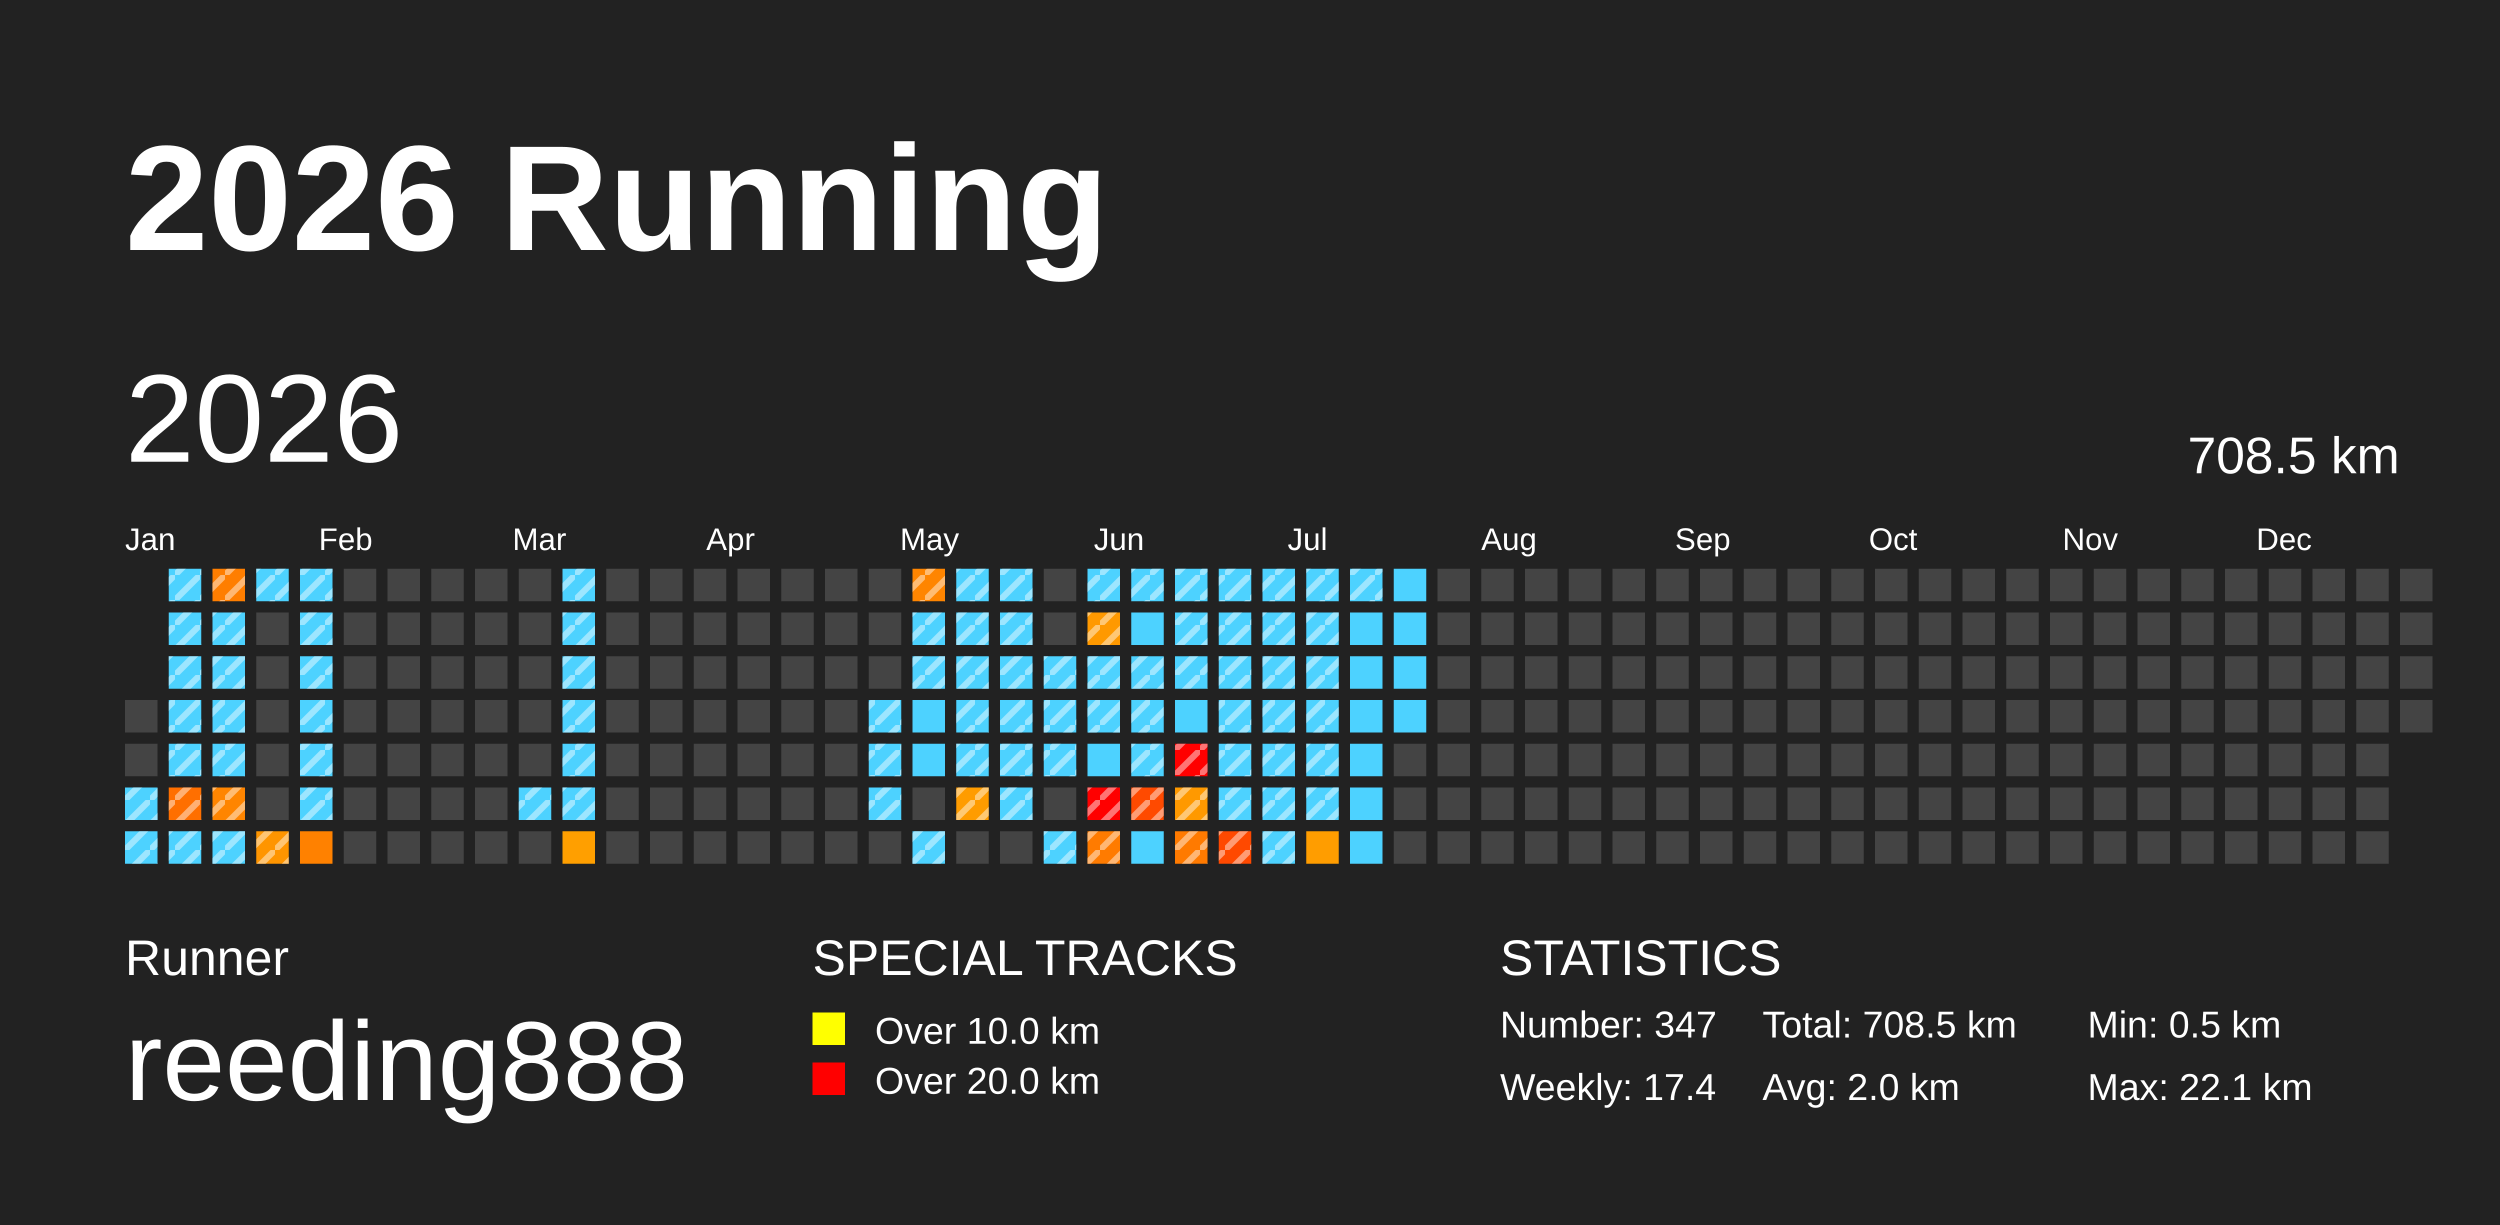
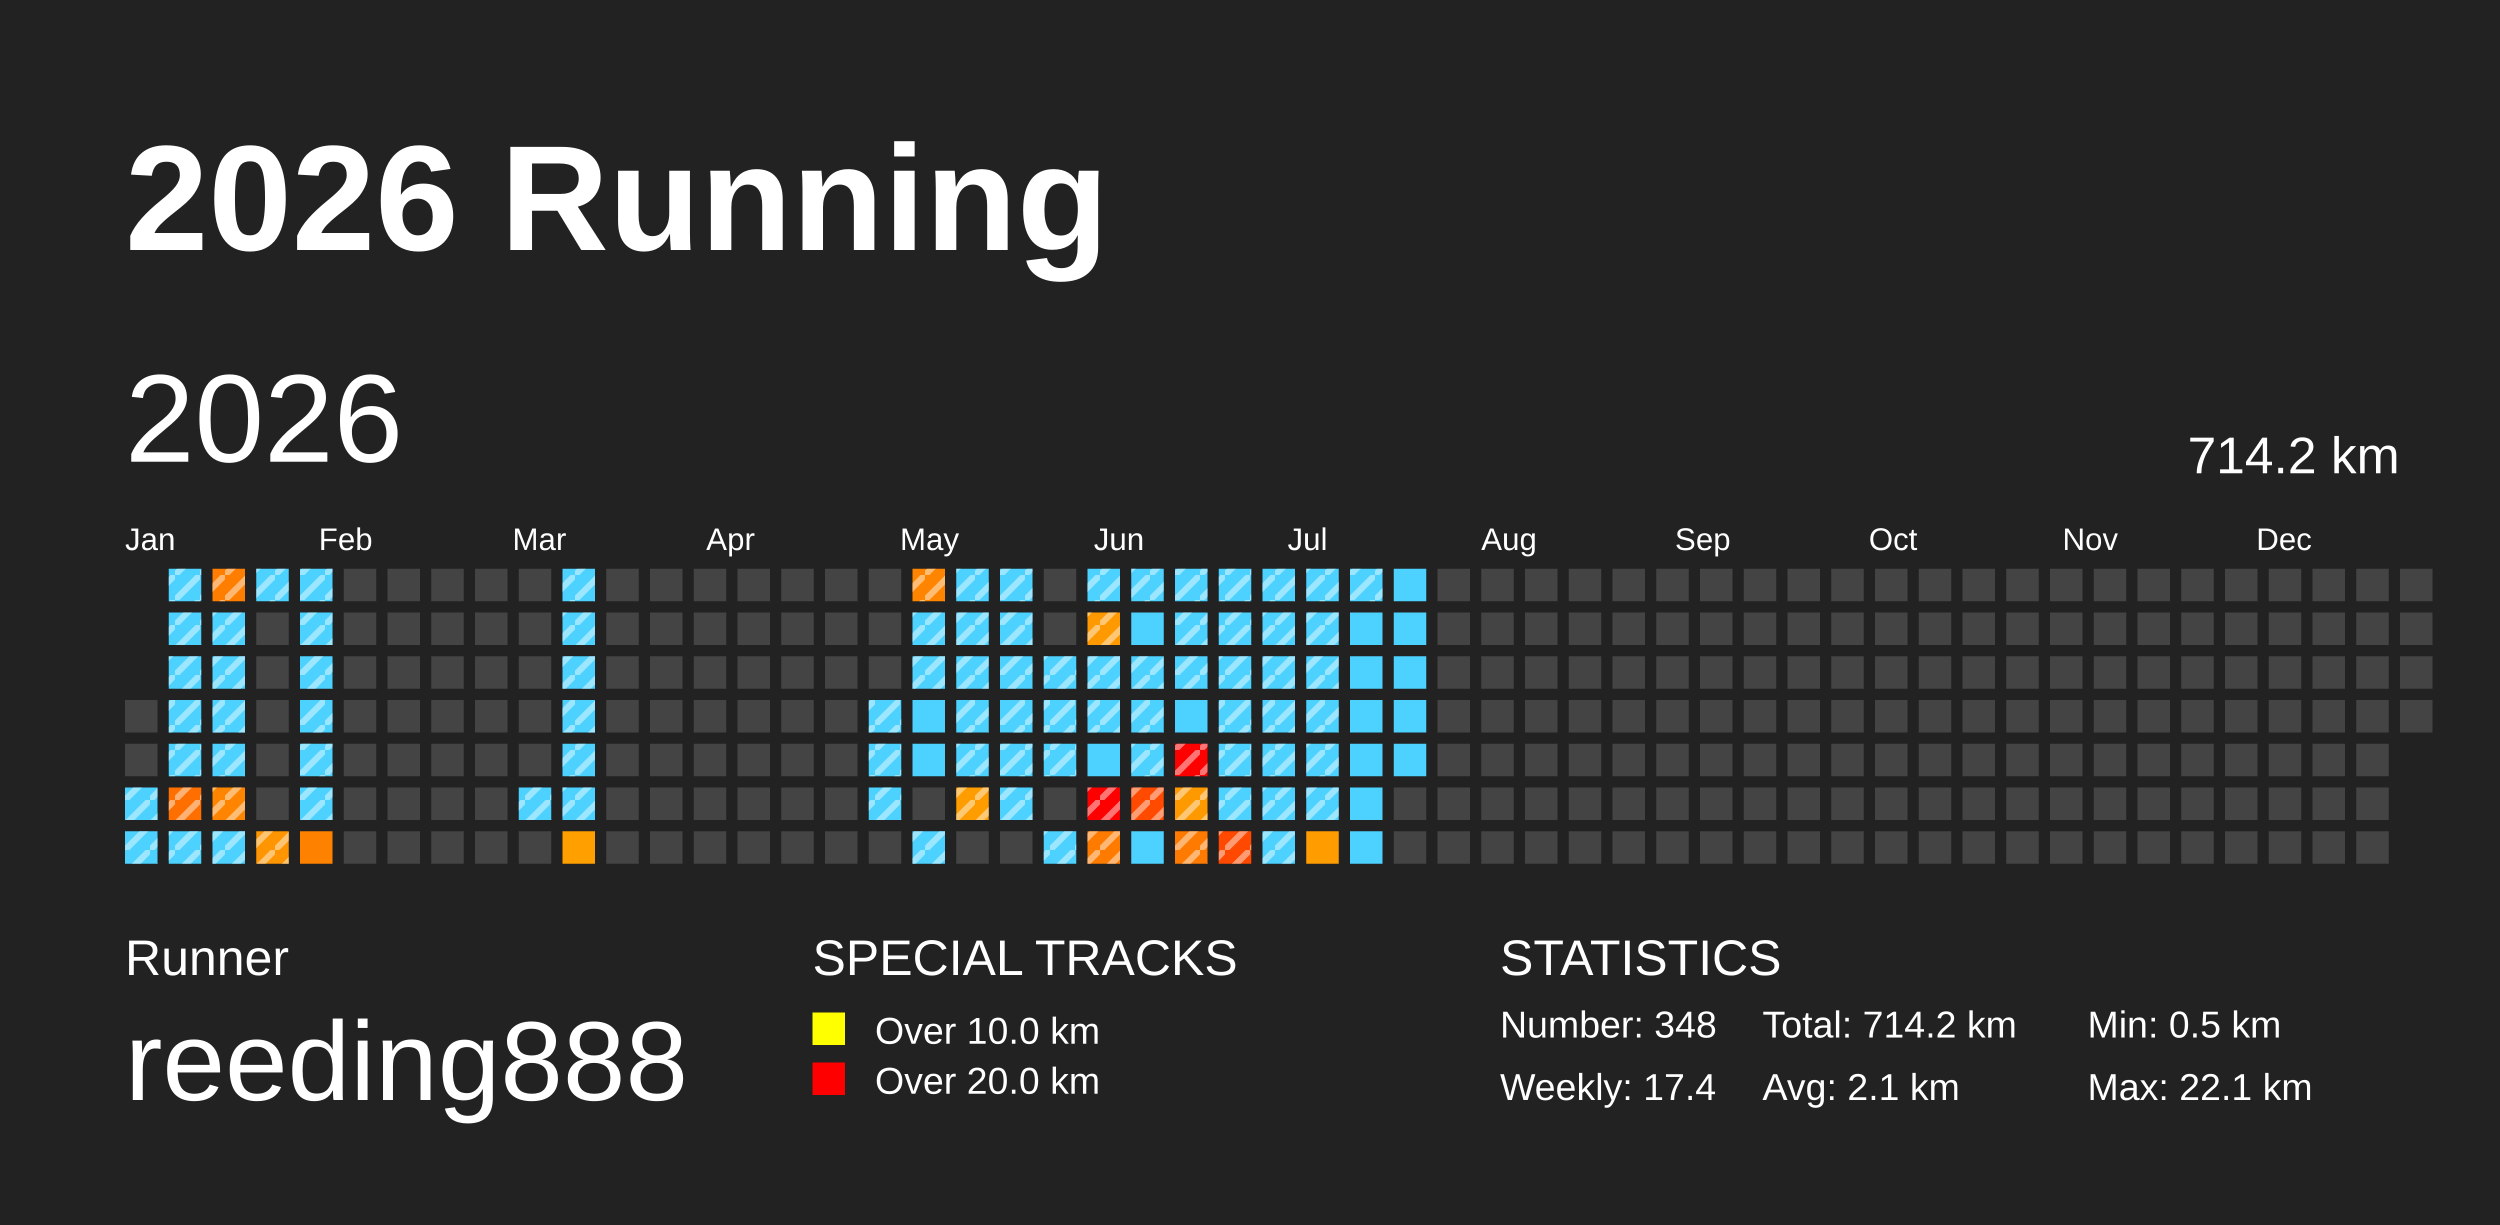
<svg xmlns="http://www.w3.org/2000/svg" baseProfile="full" height="98mm" version="1.1" viewBox="0,0,200,98" width="200mm">
  <defs>
    <pattern height="2" id="indoor-stripe" patternUnits="userSpaceOnUse" width="2">
      <line stroke="white" stroke-opacity="0.45" stroke-width="0.5" x1="0" x2="2" y1="2" y2="0" />
    </pattern>
  </defs>
  <rect fill="#222222" height="98" width="200" x="0" y="0" />
  <text fill="#FFFFFF" style="font-size:12px; font-family:Arial; font-weight:bold;" x="10" y="20">2026 Running</text>
  <text fill="#FFFFFF" style="font-size:4px; font-family:Arial" x="10" y="78">Runner</text>
  <text fill="#FFFFFF" style="font-size:9px; font-family:Arial" x="10" y="88">reeding888</text>
  <text fill="#FFFFFF" style="font-size:4px; font-family:Arial" x="65" y="78">SPECIAL TRACKS</text>
  <rect fill="yellow" height="2.6" width="2.6" x="65" y="81" />
  <text fill="#FFFFFF" style="font-size:3px; font-family:Arial" x="70" y="83.5">Over 10.0 km</text>
  <rect fill="red" height="2.6" width="2.6" x="65" y="85" />
  <text fill="#FFFFFF" style="font-size:3px; font-family:Arial" x="70" y="87.5">Over 20.0 km</text>
  <text fill="#FFFFFF" style="font-size:4px; font-family:Arial" x="120" y="78">STATISTICS</text>
-   <text fill="#FFFFFF" style="font-size:3px; font-family:Arial" x="120" y="83">Number: 347</text>
+   <text fill="#FFFFFF" style="font-size:3px; font-family:Arial" x="120" y="83">Number: 348</text>
  <text fill="#FFFFFF" style="font-size:3px; font-family:Arial" x="120" y="88">Weekly: 17.4</text>
-   <text fill="#FFFFFF" style="font-size:3px; font-family:Arial" x="141" y="83">Total: 708.5 km</text>
-   <text fill="#FFFFFF" style="font-size:3px; font-family:Arial" x="141" y="88">Avg: 2.0 km</text>
+   <text fill="#FFFFFF" style="font-size:3px; font-family:Arial" x="141" y="83">Total: 714.2 km</text>
+   <text fill="#FFFFFF" style="font-size:3px; font-family:Arial" x="141" y="88">Avg: 2.1 km</text>
  <text fill="#FFFFFF" style="font-size:3px; font-family:Arial" x="167" y="83">Min: 0.5 km</text>
  <text fill="#FFFFFF" style="font-size:3px; font-family:Arial" x="167" y="88">Max: 22.1 km</text>
  <text dominant-baseline="hanging" fill="#FFFFFF" style="font-size:10.0px; font-family:Arial;" x="10" y="30">2026</text>
-   <text dominant-baseline="hanging" fill="#FFFFFF" style="font-size:4.125px; font-family:Arial;" x="175" y="35">708.5 km</text>
+   <text dominant-baseline="hanging" fill="#FFFFFF" style="font-size:4.125px; font-family:Arial;" x="175" y="35">714.2 km</text>
  <text fill="#FFFFFF" style="font-size:2.5px; font-family:Arial" x="10.0" y="44">Jan</text>
  <text fill="#FFFFFF" style="font-size:2.5px; font-family:Arial" x="25.5" y="44">Feb</text>
  <text fill="#FFFFFF" style="font-size:2.5px; font-family:Arial" x="41.0" y="44">Mar</text>
  <text fill="#FFFFFF" style="font-size:2.5px; font-family:Arial" x="56.5" y="44">Apr</text>
  <text fill="#FFFFFF" style="font-size:2.5px; font-family:Arial" x="72.0" y="44">May</text>
  <text fill="#FFFFFF" style="font-size:2.5px; font-family:Arial" x="87.5" y="44">Jun</text>
  <text fill="#FFFFFF" style="font-size:2.5px; font-family:Arial" x="103.0" y="44">Jul</text>
  <text fill="#FFFFFF" style="font-size:2.5px; font-family:Arial" x="118.5" y="44">Aug</text>
  <text fill="#FFFFFF" style="font-size:2.5px; font-family:Arial" x="134.0" y="44">Sep</text>
  <text fill="#FFFFFF" style="font-size:2.5px; font-family:Arial" x="149.5" y="44">Oct</text>
  <text fill="#FFFFFF" style="font-size:2.5px; font-family:Arial" x="165.0" y="44">Nov</text>
  <text fill="#FFFFFF" style="font-size:2.5px; font-family:Arial" x="180.5" y="44">Dec</text>
  <rect fill="#444444" height="2.6" width="2.6" x="10.0" y="56.0" />
  <rect fill="#444444" height="2.6" width="2.6" x="10.0" y="59.5" />
  <rect fill="#4dd2ff" height="2.6" width="2.6" x="10.0" y="63.0" />
  <rect fill="url(#indoor-stripe)" height="2.6" style="pointer-events: none;" width="2.6" x="10.0" y="63.0" />
  <rect fill="#4dd2ff" height="2.6" width="2.6" x="10.0" y="66.5" />
  <rect fill="url(#indoor-stripe)" height="2.6" style="pointer-events: none;" width="2.6" x="10.0" y="66.5" />
  <rect fill="#4dd2ff" height="2.6" width="2.6" x="13.5" y="45.5" />
  <rect fill="url(#indoor-stripe)" height="2.6" style="pointer-events: none;" width="2.6" x="13.5" y="45.5" />
  <rect fill="#4dd2ff" height="2.6" width="2.6" x="13.5" y="49.0" />
  <rect fill="url(#indoor-stripe)" height="2.6" style="pointer-events: none;" width="2.6" x="13.5" y="49.0" />
  <rect fill="#4dd2ff" height="2.6" width="2.6" x="13.5" y="52.5" />
  <rect fill="url(#indoor-stripe)" height="2.6" style="pointer-events: none;" width="2.6" x="13.5" y="52.5" />
  <rect fill="#4dd2ff" height="2.6" width="2.6" x="13.5" y="56.0" />
  <rect fill="url(#indoor-stripe)" height="2.6" style="pointer-events: none;" width="2.6" x="13.5" y="56.0" />
  <rect fill="#4dd2ff" height="2.6" width="2.6" x="13.5" y="59.5" />
  <rect fill="url(#indoor-stripe)" height="2.6" style="pointer-events: none;" width="2.6" x="13.5" y="59.5" />
  <rect fill="#ff6f00" height="2.6" width="2.6" x="13.5" y="63.0" />
  <rect fill="url(#indoor-stripe)" height="2.6" style="pointer-events: none;" width="2.6" x="13.5" y="63.0" />
  <rect fill="#4dd2ff" height="2.6" width="2.6" x="13.5" y="66.5" />
  <rect fill="url(#indoor-stripe)" height="2.6" style="pointer-events: none;" width="2.6" x="13.5" y="66.5" />
  <rect fill="#ff7e00" height="2.6" width="2.6" x="17.0" y="45.5" />
  <rect fill="url(#indoor-stripe)" height="2.6" style="pointer-events: none;" width="2.6" x="17.0" y="45.5" />
  <rect fill="#4dd2ff" height="2.6" width="2.6" x="17.0" y="49.0" />
  <rect fill="url(#indoor-stripe)" height="2.6" style="pointer-events: none;" width="2.6" x="17.0" y="49.0" />
  <rect fill="#4dd2ff" height="2.6" width="2.6" x="17.0" y="52.5" />
  <rect fill="url(#indoor-stripe)" height="2.6" style="pointer-events: none;" width="2.6" x="17.0" y="52.5" />
  <rect fill="#4dd2ff" height="2.6" width="2.6" x="17.0" y="56.0" />
  <rect fill="url(#indoor-stripe)" height="2.6" style="pointer-events: none;" width="2.6" x="17.0" y="56.0" />
  <rect fill="#4dd2ff" height="2.6" width="2.6" x="17.0" y="59.5" />
  <rect fill="url(#indoor-stripe)" height="2.6" style="pointer-events: none;" width="2.6" x="17.0" y="59.5" />
  <rect fill="#ff8500" height="2.6" width="2.6" x="17.0" y="63.0" />
  <rect fill="url(#indoor-stripe)" height="2.6" style="pointer-events: none;" width="2.6" x="17.0" y="63.0" />
  <rect fill="#4dd2ff" height="2.6" width="2.6" x="17.0" y="66.5" />
  <rect fill="url(#indoor-stripe)" height="2.6" style="pointer-events: none;" width="2.6" x="17.0" y="66.5" />
  <rect fill="#4dd2ff" height="2.6" width="2.6" x="20.5" y="45.5" />
  <rect fill="url(#indoor-stripe)" height="2.6" style="pointer-events: none;" width="2.6" x="20.5" y="45.5" />
  <rect fill="#444444" height="2.6" width="2.6" x="20.5" y="49.0" />
  <rect fill="#444444" height="2.6" width="2.6" x="20.5" y="52.5" />
  <rect fill="#444444" height="2.6" width="2.6" x="20.5" y="56.0" />
  <rect fill="#444444" height="2.6" width="2.6" x="20.5" y="59.5" />
  <rect fill="#444444" height="2.6" width="2.6" x="20.5" y="63.0" />
  <rect fill="#ff9500" height="2.6" width="2.6" x="20.5" y="66.5" />
  <rect fill="url(#indoor-stripe)" height="2.6" style="pointer-events: none;" width="2.6" x="20.5" y="66.5" />
  <rect fill="#4dd2ff" height="2.6" width="2.6" x="24.0" y="45.5" />
  <rect fill="url(#indoor-stripe)" height="2.6" style="pointer-events: none;" width="2.6" x="24.0" y="45.5" />
  <rect fill="#4dd2ff" height="2.6" width="2.6" x="24.0" y="49.0" />
  <rect fill="url(#indoor-stripe)" height="2.6" style="pointer-events: none;" width="2.6" x="24.0" y="49.0" />
  <rect fill="#4dd2ff" height="2.6" width="2.6" x="24.0" y="52.5" />
  <rect fill="url(#indoor-stripe)" height="2.6" style="pointer-events: none;" width="2.6" x="24.0" y="52.5" />
  <rect fill="#4dd2ff" height="2.6" width="2.6" x="24.0" y="56.0" />
  <rect fill="url(#indoor-stripe)" height="2.6" style="pointer-events: none;" width="2.6" x="24.0" y="56.0" />
  <rect fill="#4dd2ff" height="2.6" width="2.6" x="24.0" y="59.5" />
  <rect fill="url(#indoor-stripe)" height="2.6" style="pointer-events: none;" width="2.6" x="24.0" y="59.5" />
  <rect fill="#4dd2ff" height="2.6" width="2.6" x="24.0" y="63.0" />
  <rect fill="url(#indoor-stripe)" height="2.6" style="pointer-events: none;" width="2.6" x="24.0" y="63.0" />
  <rect fill="#ff8100" height="2.6" width="2.6" x="24.0" y="66.5" />
  <rect fill="#444444" height="2.6" width="2.6" x="27.5" y="45.5" />
  <rect fill="#444444" height="2.6" width="2.6" x="27.5" y="49.0" />
  <rect fill="#444444" height="2.6" width="2.6" x="27.5" y="52.5" />
  <rect fill="#444444" height="2.6" width="2.6" x="27.5" y="56.0" />
  <rect fill="#444444" height="2.6" width="2.6" x="27.5" y="59.5" />
  <rect fill="#444444" height="2.6" width="2.6" x="27.5" y="63.0" />
  <rect fill="#444444" height="2.6" width="2.6" x="27.5" y="66.5" />
  <rect fill="#444444" height="2.6" width="2.6" x="31.0" y="45.5" />
  <rect fill="#444444" height="2.6" width="2.6" x="31.0" y="49.0" />
  <rect fill="#444444" height="2.6" width="2.6" x="31.0" y="52.5" />
  <rect fill="#444444" height="2.6" width="2.6" x="31.0" y="56.0" />
  <rect fill="#444444" height="2.6" width="2.6" x="31.0" y="59.5" />
  <rect fill="#444444" height="2.6" width="2.6" x="31.0" y="63.0" />
  <rect fill="#444444" height="2.6" width="2.6" x="31.0" y="66.5" />
  <rect fill="#444444" height="2.6" width="2.6" x="34.5" y="45.5" />
  <rect fill="#444444" height="2.6" width="2.6" x="34.5" y="49.0" />
  <rect fill="#444444" height="2.6" width="2.6" x="34.5" y="52.5" />
  <rect fill="#444444" height="2.6" width="2.6" x="34.5" y="56.0" />
  <rect fill="#444444" height="2.6" width="2.6" x="34.5" y="59.5" />
  <rect fill="#444444" height="2.6" width="2.6" x="34.5" y="63.0" />
  <rect fill="#444444" height="2.6" width="2.6" x="34.5" y="66.5" />
  <rect fill="#444444" height="2.6" width="2.6" x="38.0" y="45.5" />
  <rect fill="#444444" height="2.6" width="2.6" x="38.0" y="49.0" />
  <rect fill="#444444" height="2.6" width="2.6" x="38.0" y="52.5" />
  <rect fill="#444444" height="2.6" width="2.6" x="38.0" y="56.0" />
  <rect fill="#444444" height="2.6" width="2.6" x="38.0" y="59.5" />
  <rect fill="#444444" height="2.6" width="2.6" x="38.0" y="63.0" />
  <rect fill="#444444" height="2.6" width="2.6" x="38.0" y="66.5" />
  <rect fill="#444444" height="2.6" width="2.6" x="41.5" y="45.5" />
  <rect fill="#444444" height="2.6" width="2.6" x="41.5" y="49.0" />
  <rect fill="#444444" height="2.6" width="2.6" x="41.5" y="52.5" />
  <rect fill="#444444" height="2.6" width="2.6" x="41.5" y="56.0" />
  <rect fill="#444444" height="2.6" width="2.6" x="41.5" y="59.5" />
  <rect fill="#4dd2ff" height="2.6" width="2.6" x="41.5" y="63.0" />
  <rect fill="url(#indoor-stripe)" height="2.6" style="pointer-events: none;" width="2.6" x="41.5" y="63.0" />
  <rect fill="#444444" height="2.6" width="2.6" x="41.5" y="66.5" />
  <rect fill="#4dd2ff" height="2.6" width="2.6" x="45.0" y="45.5" />
  <rect fill="url(#indoor-stripe)" height="2.6" style="pointer-events: none;" width="2.6" x="45.0" y="45.5" />
  <rect fill="#4dd2ff" height="2.6" width="2.6" x="45.0" y="49.0" />
  <rect fill="url(#indoor-stripe)" height="2.6" style="pointer-events: none;" width="2.6" x="45.0" y="49.0" />
  <rect fill="#4dd2ff" height="2.6" width="2.6" x="45.0" y="52.5" />
  <rect fill="url(#indoor-stripe)" height="2.6" style="pointer-events: none;" width="2.6" x="45.0" y="52.5" />
  <rect fill="#4dd2ff" height="2.6" width="2.6" x="45.0" y="56.0" />
  <rect fill="url(#indoor-stripe)" height="2.6" style="pointer-events: none;" width="2.6" x="45.0" y="56.0" />
  <rect fill="#4dd2ff" height="2.6" width="2.6" x="45.0" y="59.5" />
  <rect fill="url(#indoor-stripe)" height="2.6" style="pointer-events: none;" width="2.6" x="45.0" y="59.5" />
  <rect fill="#4dd2ff" height="2.6" width="2.6" x="45.0" y="63.0" />
  <rect fill="url(#indoor-stripe)" height="2.6" style="pointer-events: none;" width="2.6" x="45.0" y="63.0" />
  <rect fill="#ff9f00" height="2.6" width="2.6" x="45.0" y="66.5" />
  <rect fill="#444444" height="2.6" width="2.6" x="48.5" y="45.5" />
  <rect fill="#444444" height="2.6" width="2.6" x="48.5" y="49.0" />
  <rect fill="#444444" height="2.6" width="2.6" x="48.5" y="52.5" />
  <rect fill="#444444" height="2.6" width="2.6" x="48.5" y="56.0" />
  <rect fill="#444444" height="2.6" width="2.6" x="48.5" y="59.5" />
  <rect fill="#444444" height="2.6" width="2.6" x="48.5" y="63.0" />
  <rect fill="#444444" height="2.6" width="2.6" x="48.5" y="66.5" />
  <rect fill="#444444" height="2.6" width="2.6" x="52.0" y="45.5" />
  <rect fill="#444444" height="2.6" width="2.6" x="52.0" y="49.0" />
  <rect fill="#444444" height="2.6" width="2.6" x="52.0" y="52.5" />
  <rect fill="#444444" height="2.6" width="2.6" x="52.0" y="56.0" />
  <rect fill="#444444" height="2.6" width="2.6" x="52.0" y="59.5" />
  <rect fill="#444444" height="2.6" width="2.6" x="52.0" y="63.0" />
  <rect fill="#444444" height="2.6" width="2.6" x="52.0" y="66.5" />
  <rect fill="#444444" height="2.6" width="2.6" x="55.5" y="45.5" />
  <rect fill="#444444" height="2.6" width="2.6" x="55.5" y="49.0" />
  <rect fill="#444444" height="2.6" width="2.6" x="55.5" y="52.5" />
  <rect fill="#444444" height="2.6" width="2.6" x="55.5" y="56.0" />
  <rect fill="#444444" height="2.6" width="2.6" x="55.5" y="59.5" />
  <rect fill="#444444" height="2.6" width="2.6" x="55.5" y="63.0" />
  <rect fill="#444444" height="2.6" width="2.6" x="55.5" y="66.5" />
  <rect fill="#444444" height="2.6" width="2.6" x="59.0" y="45.5" />
  <rect fill="#444444" height="2.6" width="2.6" x="59.0" y="49.0" />
  <rect fill="#444444" height="2.6" width="2.6" x="59.0" y="52.5" />
  <rect fill="#444444" height="2.6" width="2.6" x="59.0" y="56.0" />
  <rect fill="#444444" height="2.6" width="2.6" x="59.0" y="59.5" />
  <rect fill="#444444" height="2.6" width="2.6" x="59.0" y="63.0" />
  <rect fill="#444444" height="2.6" width="2.6" x="59.0" y="66.5" />
  <rect fill="#444444" height="2.6" width="2.6" x="62.5" y="45.5" />
  <rect fill="#444444" height="2.6" width="2.6" x="62.5" y="49.0" />
  <rect fill="#444444" height="2.6" width="2.6" x="62.5" y="52.5" />
  <rect fill="#444444" height="2.6" width="2.6" x="62.5" y="56.0" />
  <rect fill="#444444" height="2.6" width="2.6" x="62.5" y="59.5" />
  <rect fill="#444444" height="2.6" width="2.6" x="62.5" y="63.0" />
  <rect fill="#444444" height="2.6" width="2.6" x="62.5" y="66.5" />
  <rect fill="#444444" height="2.6" width="2.6" x="66.0" y="45.5" />
  <rect fill="#444444" height="2.6" width="2.6" x="66.0" y="49.0" />
  <rect fill="#444444" height="2.6" width="2.6" x="66.0" y="52.5" />
  <rect fill="#444444" height="2.6" width="2.6" x="66.0" y="56.0" />
  <rect fill="#444444" height="2.6" width="2.6" x="66.0" y="59.5" />
  <rect fill="#444444" height="2.6" width="2.6" x="66.0" y="63.0" />
  <rect fill="#444444" height="2.6" width="2.6" x="66.0" y="66.5" />
  <rect fill="#444444" height="2.6" width="2.6" x="69.5" y="45.5" />
  <rect fill="#444444" height="2.6" width="2.6" x="69.5" y="49.0" />
  <rect fill="#444444" height="2.6" width="2.6" x="69.5" y="52.5" />
  <rect fill="#4dd2ff" height="2.6" width="2.6" x="69.5" y="56.0" />
  <rect fill="url(#indoor-stripe)" height="2.6" style="pointer-events: none;" width="2.6" x="69.5" y="56.0" />
  <rect fill="#4dd2ff" height="2.6" width="2.6" x="69.5" y="59.5" />
  <rect fill="url(#indoor-stripe)" height="2.6" style="pointer-events: none;" width="2.6" x="69.5" y="59.5" />
  <rect fill="#4dd2ff" height="2.6" width="2.6" x="69.5" y="63.0" />
  <rect fill="url(#indoor-stripe)" height="2.6" style="pointer-events: none;" width="2.6" x="69.5" y="63.0" />
  <rect fill="#444444" height="2.6" width="2.6" x="69.5" y="66.5" />
  <rect fill="#ff8500" height="2.6" width="2.6" x="73.0" y="45.5" />
  <rect fill="url(#indoor-stripe)" height="2.6" style="pointer-events: none;" width="2.6" x="73.0" y="45.5" />
  <rect fill="#4dd2ff" height="2.6" width="2.6" x="73.0" y="49.0" />
  <rect fill="url(#indoor-stripe)" height="2.6" style="pointer-events: none;" width="2.6" x="73.0" y="49.0" />
  <rect fill="#4dd2ff" height="2.6" width="2.6" x="73.0" y="52.5" />
  <rect fill="url(#indoor-stripe)" height="2.6" style="pointer-events: none;" width="2.6" x="73.0" y="52.5" />
  <rect fill="#4dd2ff" height="2.6" width="2.6" x="73.0" y="56.0" />
  <rect fill="#4dd2ff" height="2.6" width="2.6" x="73.0" y="59.5" />
  <rect fill="#444444" height="2.6" width="2.6" x="73.0" y="63.0" />
  <rect fill="#4dd2ff" height="2.6" width="2.6" x="73.0" y="66.5" />
  <rect fill="url(#indoor-stripe)" height="2.6" style="pointer-events: none;" width="2.6" x="73.0" y="66.5" />
  <rect fill="#4dd2ff" height="2.6" width="2.6" x="76.5" y="45.5" />
  <rect fill="url(#indoor-stripe)" height="2.6" style="pointer-events: none;" width="2.6" x="76.5" y="45.5" />
  <rect fill="#4dd2ff" height="2.6" width="2.6" x="76.5" y="49.0" />
  <rect fill="url(#indoor-stripe)" height="2.6" style="pointer-events: none;" width="2.6" x="76.5" y="49.0" />
  <rect fill="#4dd2ff" height="2.6" width="2.6" x="76.5" y="52.5" />
  <rect fill="url(#indoor-stripe)" height="2.6" style="pointer-events: none;" width="2.6" x="76.5" y="52.5" />
  <rect fill="#4dd2ff" height="2.6" width="2.6" x="76.5" y="56.0" />
  <rect fill="url(#indoor-stripe)" height="2.6" style="pointer-events: none;" width="2.6" x="76.5" y="56.0" />
  <rect fill="#4dd2ff" height="2.6" width="2.6" x="76.5" y="59.5" />
  <rect fill="url(#indoor-stripe)" height="2.6" style="pointer-events: none;" width="2.6" x="76.5" y="59.5" />
  <rect fill="#ff9c00" height="2.6" width="2.6" x="76.5" y="63.0" />
  <rect fill="url(#indoor-stripe)" height="2.6" style="pointer-events: none;" width="2.6" x="76.5" y="63.0" />
  <rect fill="#444444" height="2.6" width="2.6" x="76.5" y="66.5" />
  <rect fill="#4dd2ff" height="2.6" width="2.6" x="80.0" y="45.5" />
  <rect fill="url(#indoor-stripe)" height="2.6" style="pointer-events: none;" width="2.6" x="80.0" y="45.5" />
  <rect fill="#4dd2ff" height="2.6" width="2.6" x="80.0" y="49.0" />
  <rect fill="url(#indoor-stripe)" height="2.6" style="pointer-events: none;" width="2.6" x="80.0" y="49.0" />
  <rect fill="#4dd2ff" height="2.6" width="2.6" x="80.0" y="52.5" />
  <rect fill="url(#indoor-stripe)" height="2.6" style="pointer-events: none;" width="2.6" x="80.0" y="52.5" />
  <rect fill="#4dd2ff" height="2.6" width="2.6" x="80.0" y="56.0" />
  <rect fill="url(#indoor-stripe)" height="2.6" style="pointer-events: none;" width="2.6" x="80.0" y="56.0" />
  <rect fill="#4dd2ff" height="2.6" width="2.6" x="80.0" y="59.5" />
  <rect fill="url(#indoor-stripe)" height="2.6" style="pointer-events: none;" width="2.6" x="80.0" y="59.5" />
  <rect fill="#4dd2ff" height="2.6" width="2.6" x="80.0" y="63.0" />
  <rect fill="url(#indoor-stripe)" height="2.6" style="pointer-events: none;" width="2.6" x="80.0" y="63.0" />
  <rect fill="#444444" height="2.6" width="2.6" x="80.0" y="66.5" />
  <rect fill="#444444" height="2.6" width="2.6" x="83.5" y="45.5" />
  <rect fill="#444444" height="2.6" width="2.6" x="83.5" y="49.0" />
  <rect fill="#4dd2ff" height="2.6" width="2.6" x="83.5" y="52.5" />
  <rect fill="url(#indoor-stripe)" height="2.6" style="pointer-events: none;" width="2.6" x="83.5" y="52.5" />
  <rect fill="#4dd2ff" height="2.6" width="2.6" x="83.5" y="56.0" />
  <rect fill="url(#indoor-stripe)" height="2.6" style="pointer-events: none;" width="2.6" x="83.5" y="56.0" />
  <rect fill="#4dd2ff" height="2.6" width="2.6" x="83.5" y="59.5" />
  <rect fill="url(#indoor-stripe)" height="2.6" style="pointer-events: none;" width="2.6" x="83.5" y="59.5" />
  <rect fill="#444444" height="2.6" width="2.6" x="83.5" y="63.0" />
  <rect fill="#4dd2ff" height="2.6" width="2.6" x="83.5" y="66.5" />
  <rect fill="url(#indoor-stripe)" height="2.6" style="pointer-events: none;" width="2.6" x="83.5" y="66.5" />
  <rect fill="#4dd2ff" height="2.6" width="2.6" x="87.0" y="45.5" />
  <rect fill="url(#indoor-stripe)" height="2.6" style="pointer-events: none;" width="2.6" x="87.0" y="45.5" />
  <rect fill="#ff9900" height="2.6" width="2.6" x="87.0" y="49.0" />
  <rect fill="url(#indoor-stripe)" height="2.6" style="pointer-events: none;" width="2.6" x="87.0" y="49.0" />
  <rect fill="#4dd2ff" height="2.6" width="2.6" x="87.0" y="52.5" />
  <rect fill="url(#indoor-stripe)" height="2.6" style="pointer-events: none;" width="2.6" x="87.0" y="52.5" />
  <rect fill="#4dd2ff" height="2.6" width="2.6" x="87.0" y="56.0" />
  <rect fill="url(#indoor-stripe)" height="2.6" style="pointer-events: none;" width="2.6" x="87.0" y="56.0" />
  <rect fill="#4dd2ff" height="2.6" width="2.6" x="87.0" y="59.5" />
  <rect fill="red" height="2.6" width="2.6" x="87.0" y="63.0" />
  <rect fill="url(#indoor-stripe)" height="2.6" style="pointer-events: none;" width="2.6" x="87.0" y="63.0" />
  <rect fill="#ff7b00" height="2.6" width="2.6" x="87.0" y="66.5" />
  <rect fill="url(#indoor-stripe)" height="2.6" style="pointer-events: none;" width="2.6" x="87.0" y="66.5" />
  <rect fill="#4dd2ff" height="2.6" width="2.6" x="90.5" y="45.5" />
  <rect fill="url(#indoor-stripe)" height="2.6" style="pointer-events: none;" width="2.6" x="90.5" y="45.5" />
  <rect fill="#4dd2ff" height="2.6" width="2.6" x="90.5" y="49.0" />
  <rect fill="#4dd2ff" height="2.6" width="2.6" x="90.5" y="52.5" />
  <rect fill="url(#indoor-stripe)" height="2.6" style="pointer-events: none;" width="2.6" x="90.5" y="52.5" />
  <rect fill="#4dd2ff" height="2.6" width="2.6" x="90.5" y="56.0" />
  <rect fill="url(#indoor-stripe)" height="2.6" style="pointer-events: none;" width="2.6" x="90.5" y="56.0" />
  <rect fill="#4dd2ff" height="2.6" width="2.6" x="90.5" y="59.5" />
  <rect fill="url(#indoor-stripe)" height="2.6" style="pointer-events: none;" width="2.6" x="90.5" y="59.5" />
  <rect fill="#ff4a00" height="2.6" width="2.6" x="90.5" y="63.0" />
  <rect fill="url(#indoor-stripe)" height="2.6" style="pointer-events: none;" width="2.6" x="90.5" y="63.0" />
  <rect fill="#4dd2ff" height="2.6" width="2.6" x="90.5" y="66.5" />
  <rect fill="#4dd2ff" height="2.6" width="2.6" x="94.0" y="45.5" />
  <rect fill="url(#indoor-stripe)" height="2.6" style="pointer-events: none;" width="2.6" x="94.0" y="45.5" />
  <rect fill="#4dd2ff" height="2.6" width="2.6" x="94.0" y="49.0" />
  <rect fill="url(#indoor-stripe)" height="2.6" style="pointer-events: none;" width="2.6" x="94.0" y="49.0" />
  <rect fill="#4dd2ff" height="2.6" width="2.6" x="94.0" y="52.5" />
  <rect fill="url(#indoor-stripe)" height="2.6" style="pointer-events: none;" width="2.6" x="94.0" y="52.5" />
  <rect fill="#4dd2ff" height="2.6" width="2.6" x="94.0" y="56.0" />
  <rect fill="red" height="2.6" width="2.6" x="94.0" y="59.5" />
  <rect fill="url(#indoor-stripe)" height="2.6" style="pointer-events: none;" width="2.6" x="94.0" y="59.5" />
  <rect fill="#ff9900" height="2.6" width="2.6" x="94.0" y="63.0" />
  <rect fill="url(#indoor-stripe)" height="2.6" style="pointer-events: none;" width="2.6" x="94.0" y="63.0" />
  <rect fill="#ff7a00" height="2.6" width="2.6" x="94.0" y="66.5" />
  <rect fill="url(#indoor-stripe)" height="2.6" style="pointer-events: none;" width="2.6" x="94.0" y="66.5" />
  <rect fill="#4dd2ff" height="2.6" width="2.6" x="97.5" y="45.5" />
  <rect fill="url(#indoor-stripe)" height="2.6" style="pointer-events: none;" width="2.6" x="97.5" y="45.5" />
  <rect fill="#4dd2ff" height="2.6" width="2.6" x="97.5" y="49.0" />
  <rect fill="url(#indoor-stripe)" height="2.6" style="pointer-events: none;" width="2.6" x="97.5" y="49.0" />
  <rect fill="#4dd2ff" height="2.6" width="2.6" x="97.5" y="52.5" />
  <rect fill="url(#indoor-stripe)" height="2.6" style="pointer-events: none;" width="2.6" x="97.5" y="52.5" />
  <rect fill="#4dd2ff" height="2.6" width="2.6" x="97.5" y="56.0" />
  <rect fill="url(#indoor-stripe)" height="2.6" style="pointer-events: none;" width="2.6" x="97.5" y="56.0" />
  <rect fill="#4dd2ff" height="2.6" width="2.6" x="97.5" y="59.5" />
  <rect fill="url(#indoor-stripe)" height="2.6" style="pointer-events: none;" width="2.6" x="97.5" y="59.5" />
  <rect fill="#4dd2ff" height="2.6" width="2.6" x="97.5" y="63.0" />
  <rect fill="url(#indoor-stripe)" height="2.6" style="pointer-events: none;" width="2.6" x="97.5" y="63.0" />
  <rect fill="#ff4900" height="2.6" width="2.6" x="97.5" y="66.5" />
  <rect fill="url(#indoor-stripe)" height="2.6" style="pointer-events: none;" width="2.6" x="97.5" y="66.5" />
  <rect fill="#4dd2ff" height="2.6" width="2.6" x="101.0" y="45.5" />
  <rect fill="url(#indoor-stripe)" height="2.6" style="pointer-events: none;" width="2.6" x="101.0" y="45.5" />
  <rect fill="#4dd2ff" height="2.6" width="2.6" x="101.0" y="49.0" />
  <rect fill="url(#indoor-stripe)" height="2.6" style="pointer-events: none;" width="2.6" x="101.0" y="49.0" />
  <rect fill="#4dd2ff" height="2.6" width="2.6" x="101.0" y="52.5" />
  <rect fill="url(#indoor-stripe)" height="2.6" style="pointer-events: none;" width="2.6" x="101.0" y="52.5" />
  <rect fill="#4dd2ff" height="2.6" width="2.6" x="101.0" y="56.0" />
  <rect fill="url(#indoor-stripe)" height="2.6" style="pointer-events: none;" width="2.6" x="101.0" y="56.0" />
  <rect fill="#4dd2ff" height="2.6" width="2.6" x="101.0" y="59.5" />
  <rect fill="url(#indoor-stripe)" height="2.6" style="pointer-events: none;" width="2.6" x="101.0" y="59.5" />
  <rect fill="#4dd2ff" height="2.6" width="2.6" x="101.0" y="63.0" />
  <rect fill="url(#indoor-stripe)" height="2.6" style="pointer-events: none;" width="2.6" x="101.0" y="63.0" />
  <rect fill="#4dd2ff" height="2.6" width="2.6" x="101.0" y="66.5" />
  <rect fill="url(#indoor-stripe)" height="2.6" style="pointer-events: none;" width="2.6" x="101.0" y="66.5" />
  <rect fill="#4dd2ff" height="2.6" width="2.6" x="104.5" y="45.5" />
  <rect fill="url(#indoor-stripe)" height="2.6" style="pointer-events: none;" width="2.6" x="104.5" y="45.5" />
  <rect fill="#4dd2ff" height="2.6" width="2.6" x="104.5" y="49.0" />
  <rect fill="url(#indoor-stripe)" height="2.6" style="pointer-events: none;" width="2.6" x="104.5" y="49.0" />
  <rect fill="#4dd2ff" height="2.6" width="2.6" x="104.5" y="52.5" />
  <rect fill="url(#indoor-stripe)" height="2.6" style="pointer-events: none;" width="2.6" x="104.5" y="52.5" />
  <rect fill="#4dd2ff" height="2.6" width="2.6" x="104.5" y="56.0" />
  <rect fill="url(#indoor-stripe)" height="2.6" style="pointer-events: none;" width="2.6" x="104.5" y="56.0" />
  <rect fill="#4dd2ff" height="2.6" width="2.6" x="104.5" y="59.5" />
  <rect fill="url(#indoor-stripe)" height="2.6" style="pointer-events: none;" width="2.6" x="104.5" y="59.5" />
  <rect fill="#4dd2ff" height="2.6" width="2.6" x="104.5" y="63.0" />
  <rect fill="url(#indoor-stripe)" height="2.6" style="pointer-events: none;" width="2.6" x="104.5" y="63.0" />
  <rect fill="#ff9d00" height="2.6" width="2.6" x="104.5" y="66.5" />
  <rect fill="#4dd2ff" height="2.6" width="2.6" x="108.0" y="45.5" />
  <rect fill="url(#indoor-stripe)" height="2.6" style="pointer-events: none;" width="2.6" x="108.0" y="45.5" />
  <rect fill="#4dd2ff" height="2.6" width="2.6" x="108.0" y="49.0" />
  <rect fill="#4dd2ff" height="2.6" width="2.6" x="108.0" y="52.5" />
  <rect fill="#4dd2ff" height="2.6" width="2.6" x="108.0" y="56.0" />
  <rect fill="#4dd2ff" height="2.6" width="2.6" x="108.0" y="59.5" />
  <rect fill="#4dd2ff" height="2.6" width="2.6" x="108.0" y="63.0" />
  <rect fill="#4dd2ff" height="2.6" width="2.6" x="108.0" y="66.5" />
  <rect fill="#4dd2ff" height="2.6" width="2.6" x="111.5" y="45.5" />
  <rect fill="#4dd2ff" height="2.6" width="2.6" x="111.5" y="49.0" />
  <rect fill="#4dd2ff" height="2.6" width="2.6" x="111.5" y="52.5" />
  <rect fill="#4dd2ff" height="2.6" width="2.6" x="111.5" y="56.0" />
-   <rect fill="#444444" height="2.6" width="2.6" x="111.5" y="59.5" />
+   <rect fill="#4dd2ff" height="2.6" width="2.6" x="111.5" y="59.5" />
  <rect fill="#444444" height="2.6" width="2.6" x="111.5" y="63.0" />
  <rect fill="#444444" height="2.6" width="2.6" x="111.5" y="66.5" />
  <rect fill="#444444" height="2.6" width="2.6" x="115.0" y="45.5" />
  <rect fill="#444444" height="2.6" width="2.6" x="115.0" y="49.0" />
  <rect fill="#444444" height="2.6" width="2.6" x="115.0" y="52.5" />
  <rect fill="#444444" height="2.6" width="2.6" x="115.0" y="56.0" />
  <rect fill="#444444" height="2.6" width="2.6" x="115.0" y="59.5" />
  <rect fill="#444444" height="2.6" width="2.6" x="115.0" y="63.0" />
  <rect fill="#444444" height="2.6" width="2.6" x="115.0" y="66.5" />
  <rect fill="#444444" height="2.6" width="2.6" x="118.5" y="45.5" />
  <rect fill="#444444" height="2.6" width="2.6" x="118.5" y="49.0" />
  <rect fill="#444444" height="2.6" width="2.6" x="118.5" y="52.5" />
  <rect fill="#444444" height="2.6" width="2.6" x="118.5" y="56.0" />
  <rect fill="#444444" height="2.6" width="2.6" x="118.5" y="59.5" />
  <rect fill="#444444" height="2.6" width="2.6" x="118.5" y="63.0" />
  <rect fill="#444444" height="2.6" width="2.6" x="118.5" y="66.5" />
  <rect fill="#444444" height="2.6" width="2.6" x="122.0" y="45.5" />
  <rect fill="#444444" height="2.6" width="2.6" x="122.0" y="49.0" />
  <rect fill="#444444" height="2.6" width="2.6" x="122.0" y="52.5" />
  <rect fill="#444444" height="2.6" width="2.6" x="122.0" y="56.0" />
  <rect fill="#444444" height="2.6" width="2.6" x="122.0" y="59.5" />
  <rect fill="#444444" height="2.6" width="2.6" x="122.0" y="63.0" />
  <rect fill="#444444" height="2.6" width="2.6" x="122.0" y="66.5" />
  <rect fill="#444444" height="2.6" width="2.6" x="125.5" y="45.5" />
  <rect fill="#444444" height="2.6" width="2.6" x="125.5" y="49.0" />
  <rect fill="#444444" height="2.6" width="2.6" x="125.5" y="52.5" />
  <rect fill="#444444" height="2.6" width="2.6" x="125.5" y="56.0" />
  <rect fill="#444444" height="2.6" width="2.6" x="125.5" y="59.5" />
  <rect fill="#444444" height="2.6" width="2.6" x="125.5" y="63.0" />
  <rect fill="#444444" height="2.6" width="2.6" x="125.5" y="66.5" />
  <rect fill="#444444" height="2.6" width="2.6" x="129.0" y="45.5" />
  <rect fill="#444444" height="2.6" width="2.6" x="129.0" y="49.0" />
  <rect fill="#444444" height="2.6" width="2.6" x="129.0" y="52.5" />
  <rect fill="#444444" height="2.6" width="2.6" x="129.0" y="56.0" />
  <rect fill="#444444" height="2.6" width="2.6" x="129.0" y="59.5" />
  <rect fill="#444444" height="2.6" width="2.6" x="129.0" y="63.0" />
  <rect fill="#444444" height="2.6" width="2.6" x="129.0" y="66.5" />
  <rect fill="#444444" height="2.6" width="2.6" x="132.5" y="45.5" />
  <rect fill="#444444" height="2.6" width="2.6" x="132.5" y="49.0" />
  <rect fill="#444444" height="2.6" width="2.6" x="132.5" y="52.5" />
  <rect fill="#444444" height="2.6" width="2.6" x="132.5" y="56.0" />
  <rect fill="#444444" height="2.6" width="2.6" x="132.5" y="59.5" />
  <rect fill="#444444" height="2.6" width="2.6" x="132.5" y="63.0" />
  <rect fill="#444444" height="2.6" width="2.6" x="132.5" y="66.5" />
  <rect fill="#444444" height="2.6" width="2.6" x="136.0" y="45.5" />
  <rect fill="#444444" height="2.6" width="2.6" x="136.0" y="49.0" />
  <rect fill="#444444" height="2.6" width="2.6" x="136.0" y="52.5" />
  <rect fill="#444444" height="2.6" width="2.6" x="136.0" y="56.0" />
  <rect fill="#444444" height="2.6" width="2.6" x="136.0" y="59.5" />
  <rect fill="#444444" height="2.6" width="2.6" x="136.0" y="63.0" />
  <rect fill="#444444" height="2.6" width="2.6" x="136.0" y="66.5" />
  <rect fill="#444444" height="2.6" width="2.6" x="139.5" y="45.5" />
  <rect fill="#444444" height="2.6" width="2.6" x="139.5" y="49.0" />
  <rect fill="#444444" height="2.6" width="2.6" x="139.5" y="52.5" />
  <rect fill="#444444" height="2.6" width="2.6" x="139.5" y="56.0" />
  <rect fill="#444444" height="2.6" width="2.6" x="139.5" y="59.5" />
  <rect fill="#444444" height="2.6" width="2.6" x="139.5" y="63.0" />
  <rect fill="#444444" height="2.6" width="2.6" x="139.5" y="66.5" />
  <rect fill="#444444" height="2.6" width="2.6" x="143.0" y="45.5" />
  <rect fill="#444444" height="2.6" width="2.6" x="143.0" y="49.0" />
  <rect fill="#444444" height="2.6" width="2.6" x="143.0" y="52.5" />
  <rect fill="#444444" height="2.6" width="2.6" x="143.0" y="56.0" />
  <rect fill="#444444" height="2.6" width="2.6" x="143.0" y="59.5" />
  <rect fill="#444444" height="2.6" width="2.6" x="143.0" y="63.0" />
  <rect fill="#444444" height="2.6" width="2.6" x="143.0" y="66.5" />
  <rect fill="#444444" height="2.6" width="2.6" x="146.5" y="45.5" />
  <rect fill="#444444" height="2.6" width="2.6" x="146.5" y="49.0" />
  <rect fill="#444444" height="2.6" width="2.6" x="146.5" y="52.5" />
  <rect fill="#444444" height="2.6" width="2.6" x="146.5" y="56.0" />
  <rect fill="#444444" height="2.6" width="2.6" x="146.5" y="59.5" />
  <rect fill="#444444" height="2.6" width="2.6" x="146.5" y="63.0" />
  <rect fill="#444444" height="2.6" width="2.6" x="146.5" y="66.5" />
  <rect fill="#444444" height="2.6" width="2.6" x="150.0" y="45.5" />
  <rect fill="#444444" height="2.6" width="2.6" x="150.0" y="49.0" />
  <rect fill="#444444" height="2.6" width="2.6" x="150.0" y="52.5" />
  <rect fill="#444444" height="2.6" width="2.6" x="150.0" y="56.0" />
  <rect fill="#444444" height="2.6" width="2.6" x="150.0" y="59.5" />
  <rect fill="#444444" height="2.6" width="2.6" x="150.0" y="63.0" />
  <rect fill="#444444" height="2.6" width="2.6" x="150.0" y="66.5" />
  <rect fill="#444444" height="2.6" width="2.6" x="153.5" y="45.5" />
  <rect fill="#444444" height="2.6" width="2.6" x="153.5" y="49.0" />
  <rect fill="#444444" height="2.6" width="2.6" x="153.5" y="52.5" />
  <rect fill="#444444" height="2.6" width="2.6" x="153.5" y="56.0" />
  <rect fill="#444444" height="2.6" width="2.6" x="153.5" y="59.5" />
  <rect fill="#444444" height="2.6" width="2.6" x="153.5" y="63.0" />
  <rect fill="#444444" height="2.6" width="2.6" x="153.5" y="66.5" />
  <rect fill="#444444" height="2.6" width="2.6" x="157.0" y="45.5" />
  <rect fill="#444444" height="2.6" width="2.6" x="157.0" y="49.0" />
  <rect fill="#444444" height="2.6" width="2.6" x="157.0" y="52.5" />
  <rect fill="#444444" height="2.6" width="2.6" x="157.0" y="56.0" />
  <rect fill="#444444" height="2.6" width="2.6" x="157.0" y="59.5" />
  <rect fill="#444444" height="2.6" width="2.6" x="157.0" y="63.0" />
  <rect fill="#444444" height="2.6" width="2.6" x="157.0" y="66.5" />
  <rect fill="#444444" height="2.6" width="2.6" x="160.5" y="45.5" />
  <rect fill="#444444" height="2.6" width="2.6" x="160.5" y="49.0" />
  <rect fill="#444444" height="2.6" width="2.6" x="160.5" y="52.5" />
  <rect fill="#444444" height="2.6" width="2.6" x="160.5" y="56.0" />
  <rect fill="#444444" height="2.6" width="2.6" x="160.5" y="59.5" />
  <rect fill="#444444" height="2.6" width="2.6" x="160.5" y="63.0" />
  <rect fill="#444444" height="2.6" width="2.6" x="160.5" y="66.5" />
  <rect fill="#444444" height="2.6" width="2.6" x="164.0" y="45.5" />
  <rect fill="#444444" height="2.6" width="2.6" x="164.0" y="49.0" />
  <rect fill="#444444" height="2.6" width="2.6" x="164.0" y="52.5" />
  <rect fill="#444444" height="2.6" width="2.6" x="164.0" y="56.0" />
  <rect fill="#444444" height="2.6" width="2.6" x="164.0" y="59.5" />
  <rect fill="#444444" height="2.6" width="2.6" x="164.0" y="63.0" />
  <rect fill="#444444" height="2.6" width="2.6" x="164.0" y="66.5" />
  <rect fill="#444444" height="2.6" width="2.6" x="167.5" y="45.5" />
  <rect fill="#444444" height="2.6" width="2.6" x="167.5" y="49.0" />
  <rect fill="#444444" height="2.6" width="2.6" x="167.5" y="52.5" />
  <rect fill="#444444" height="2.6" width="2.6" x="167.5" y="56.0" />
  <rect fill="#444444" height="2.6" width="2.6" x="167.5" y="59.5" />
  <rect fill="#444444" height="2.6" width="2.6" x="167.5" y="63.0" />
  <rect fill="#444444" height="2.6" width="2.6" x="167.5" y="66.5" />
  <rect fill="#444444" height="2.6" width="2.6" x="171.0" y="45.5" />
  <rect fill="#444444" height="2.6" width="2.6" x="171.0" y="49.0" />
  <rect fill="#444444" height="2.6" width="2.6" x="171.0" y="52.5" />
  <rect fill="#444444" height="2.6" width="2.6" x="171.0" y="56.0" />
  <rect fill="#444444" height="2.6" width="2.6" x="171.0" y="59.5" />
  <rect fill="#444444" height="2.6" width="2.6" x="171.0" y="63.0" />
  <rect fill="#444444" height="2.6" width="2.6" x="171.0" y="66.5" />
  <rect fill="#444444" height="2.6" width="2.6" x="174.5" y="45.5" />
  <rect fill="#444444" height="2.6" width="2.6" x="174.5" y="49.0" />
  <rect fill="#444444" height="2.6" width="2.6" x="174.5" y="52.5" />
  <rect fill="#444444" height="2.6" width="2.6" x="174.5" y="56.0" />
  <rect fill="#444444" height="2.6" width="2.6" x="174.5" y="59.5" />
  <rect fill="#444444" height="2.6" width="2.6" x="174.5" y="63.0" />
  <rect fill="#444444" height="2.6" width="2.6" x="174.5" y="66.5" />
  <rect fill="#444444" height="2.6" width="2.6" x="178.0" y="45.5" />
  <rect fill="#444444" height="2.6" width="2.6" x="178.0" y="49.0" />
  <rect fill="#444444" height="2.6" width="2.6" x="178.0" y="52.5" />
  <rect fill="#444444" height="2.6" width="2.6" x="178.0" y="56.0" />
  <rect fill="#444444" height="2.6" width="2.6" x="178.0" y="59.5" />
  <rect fill="#444444" height="2.6" width="2.6" x="178.0" y="63.0" />
  <rect fill="#444444" height="2.6" width="2.6" x="178.0" y="66.5" />
  <rect fill="#444444" height="2.6" width="2.6" x="181.5" y="45.5" />
  <rect fill="#444444" height="2.6" width="2.6" x="181.5" y="49.0" />
  <rect fill="#444444" height="2.6" width="2.6" x="181.5" y="52.5" />
  <rect fill="#444444" height="2.6" width="2.6" x="181.5" y="56.0" />
  <rect fill="#444444" height="2.6" width="2.6" x="181.5" y="59.5" />
  <rect fill="#444444" height="2.6" width="2.6" x="181.5" y="63.0" />
  <rect fill="#444444" height="2.6" width="2.6" x="181.5" y="66.5" />
  <rect fill="#444444" height="2.6" width="2.6" x="185.0" y="45.5" />
  <rect fill="#444444" height="2.6" width="2.6" x="185.0" y="49.0" />
  <rect fill="#444444" height="2.6" width="2.6" x="185.0" y="52.5" />
  <rect fill="#444444" height="2.6" width="2.6" x="185.0" y="56.0" />
  <rect fill="#444444" height="2.6" width="2.6" x="185.0" y="59.5" />
  <rect fill="#444444" height="2.6" width="2.6" x="185.0" y="63.0" />
  <rect fill="#444444" height="2.6" width="2.6" x="185.0" y="66.5" />
  <rect fill="#444444" height="2.6" width="2.6" x="188.5" y="45.5" />
  <rect fill="#444444" height="2.6" width="2.6" x="188.5" y="49.0" />
  <rect fill="#444444" height="2.6" width="2.6" x="188.5" y="52.5" />
  <rect fill="#444444" height="2.6" width="2.6" x="188.5" y="56.0" />
  <rect fill="#444444" height="2.6" width="2.6" x="188.5" y="59.5" />
  <rect fill="#444444" height="2.6" width="2.6" x="188.5" y="63.0" />
  <rect fill="#444444" height="2.6" width="2.6" x="188.5" y="66.5" />
  <rect fill="#444444" height="2.6" width="2.6" x="192.0" y="45.5" />
  <rect fill="#444444" height="2.6" width="2.6" x="192.0" y="49.0" />
  <rect fill="#444444" height="2.6" width="2.6" x="192.0" y="52.5" />
  <rect fill="#444444" height="2.6" width="2.6" x="192.0" y="56.0" />
</svg>
